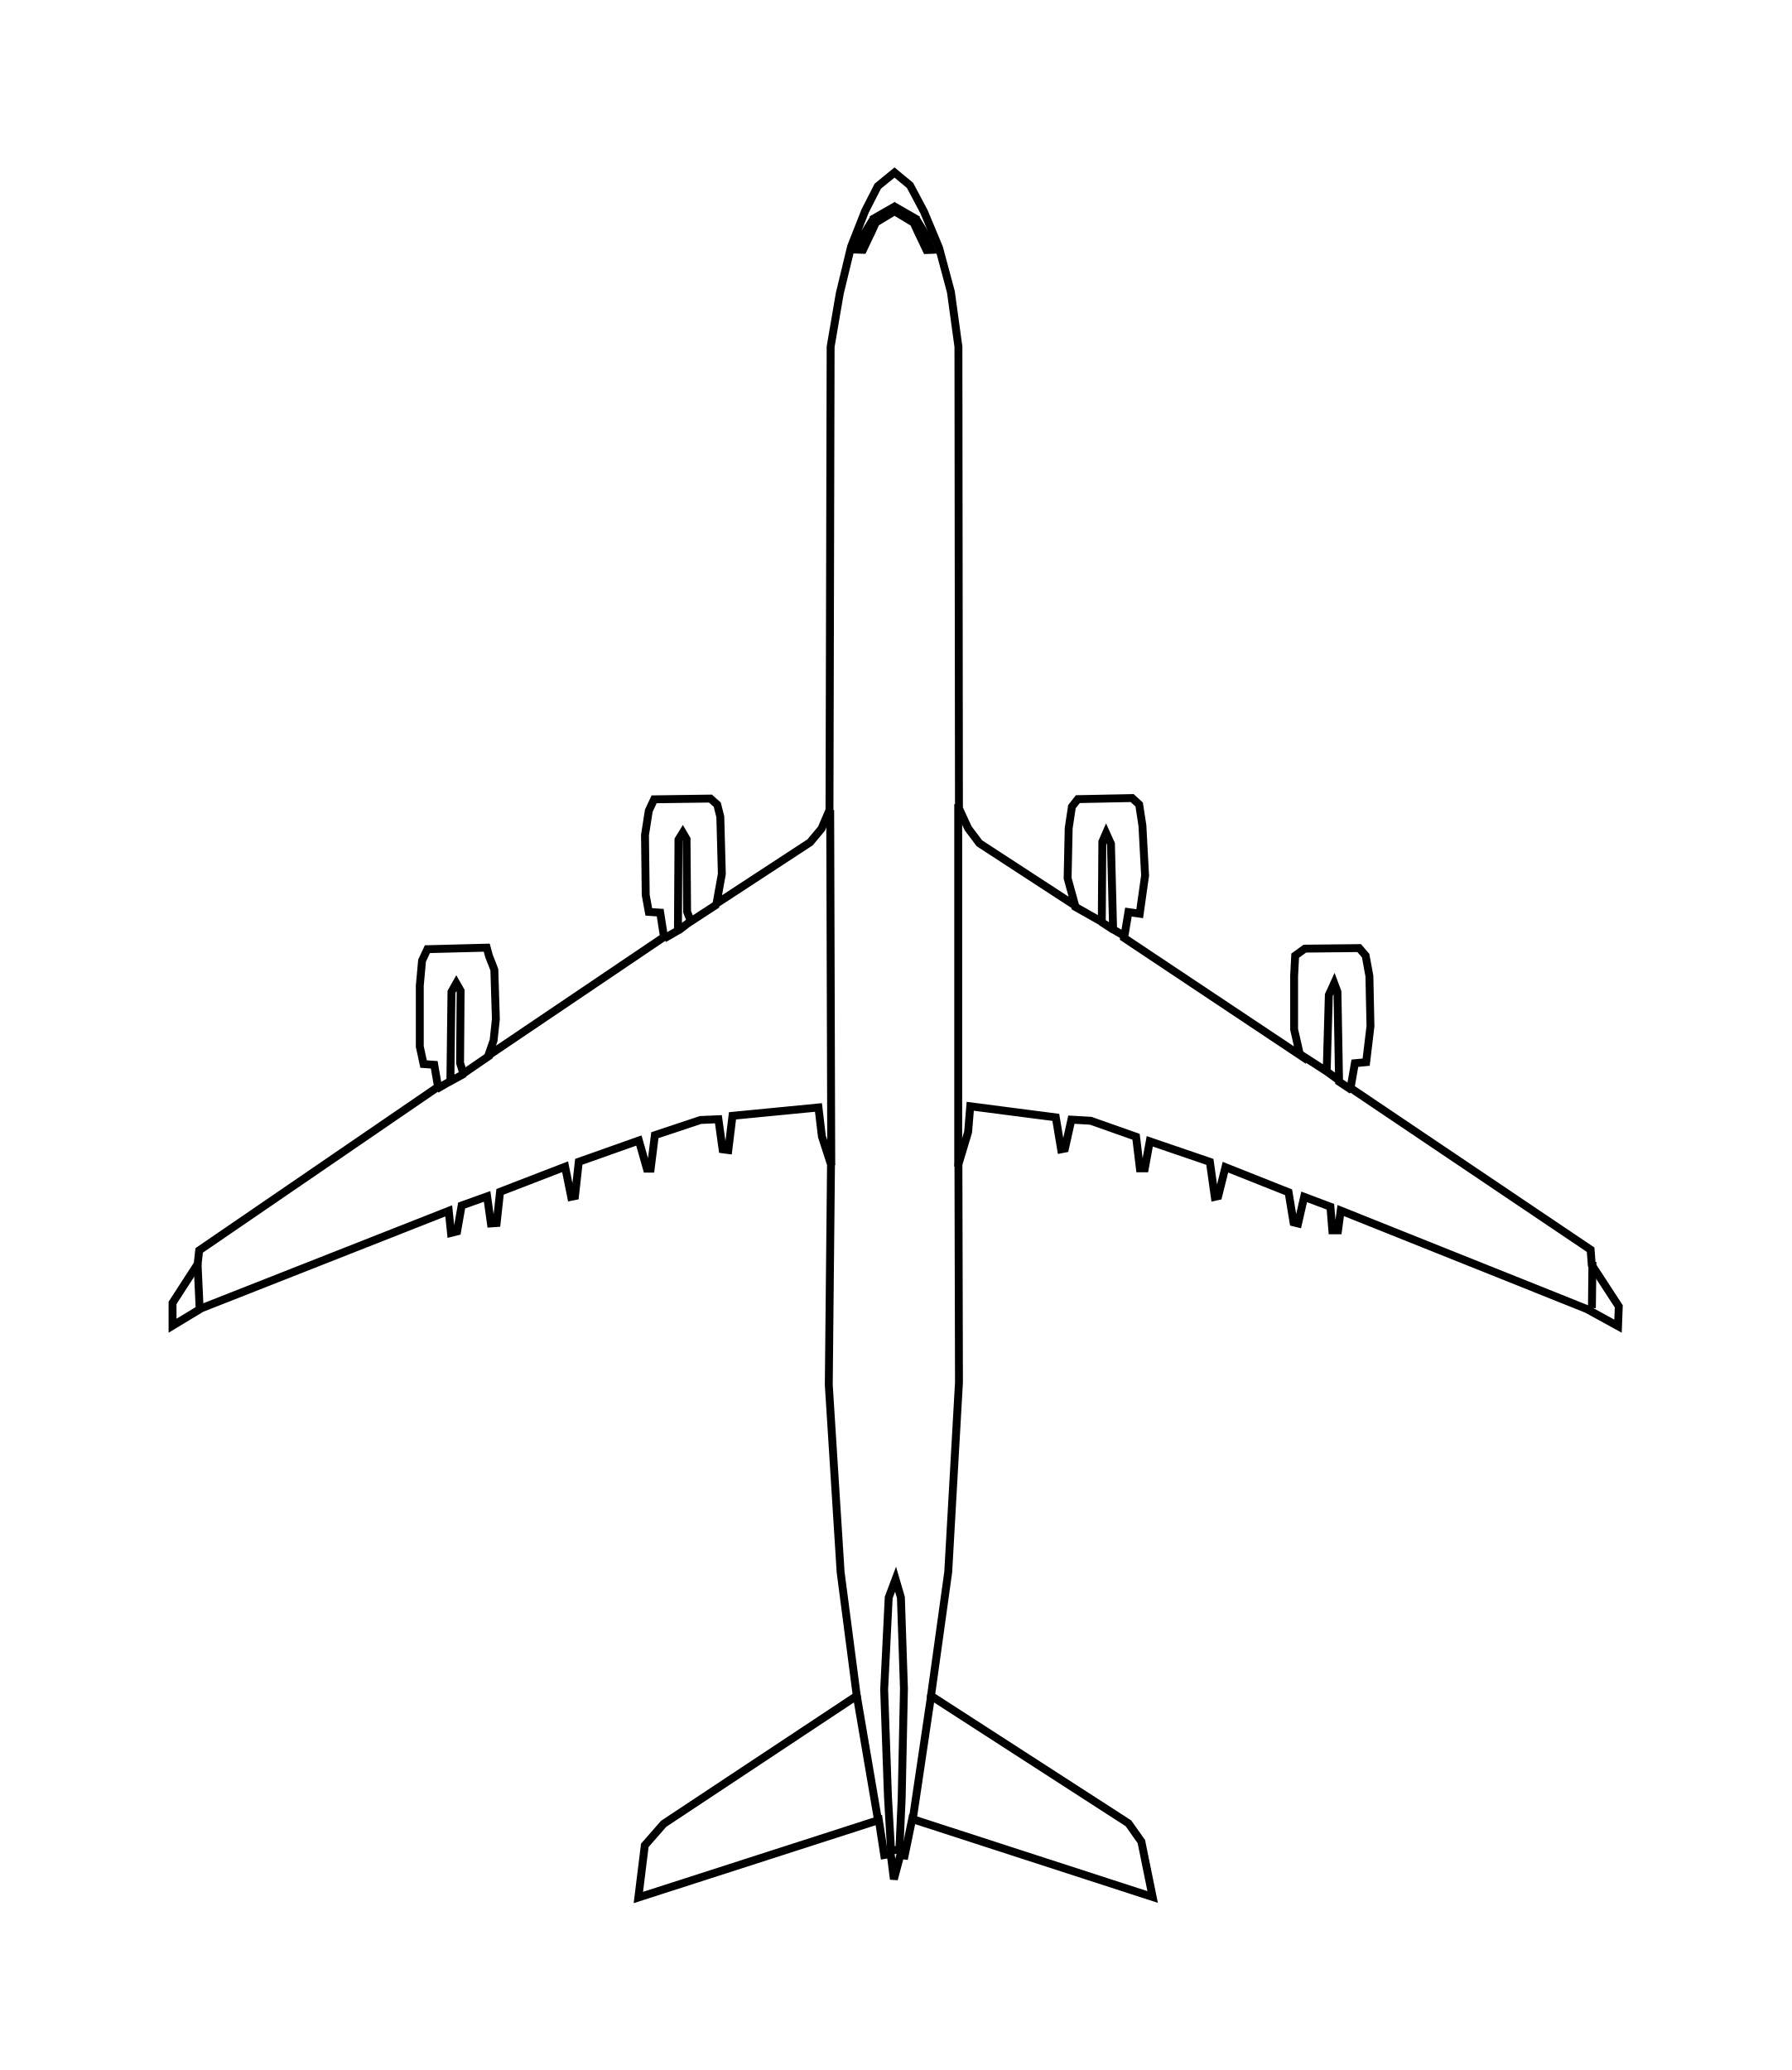
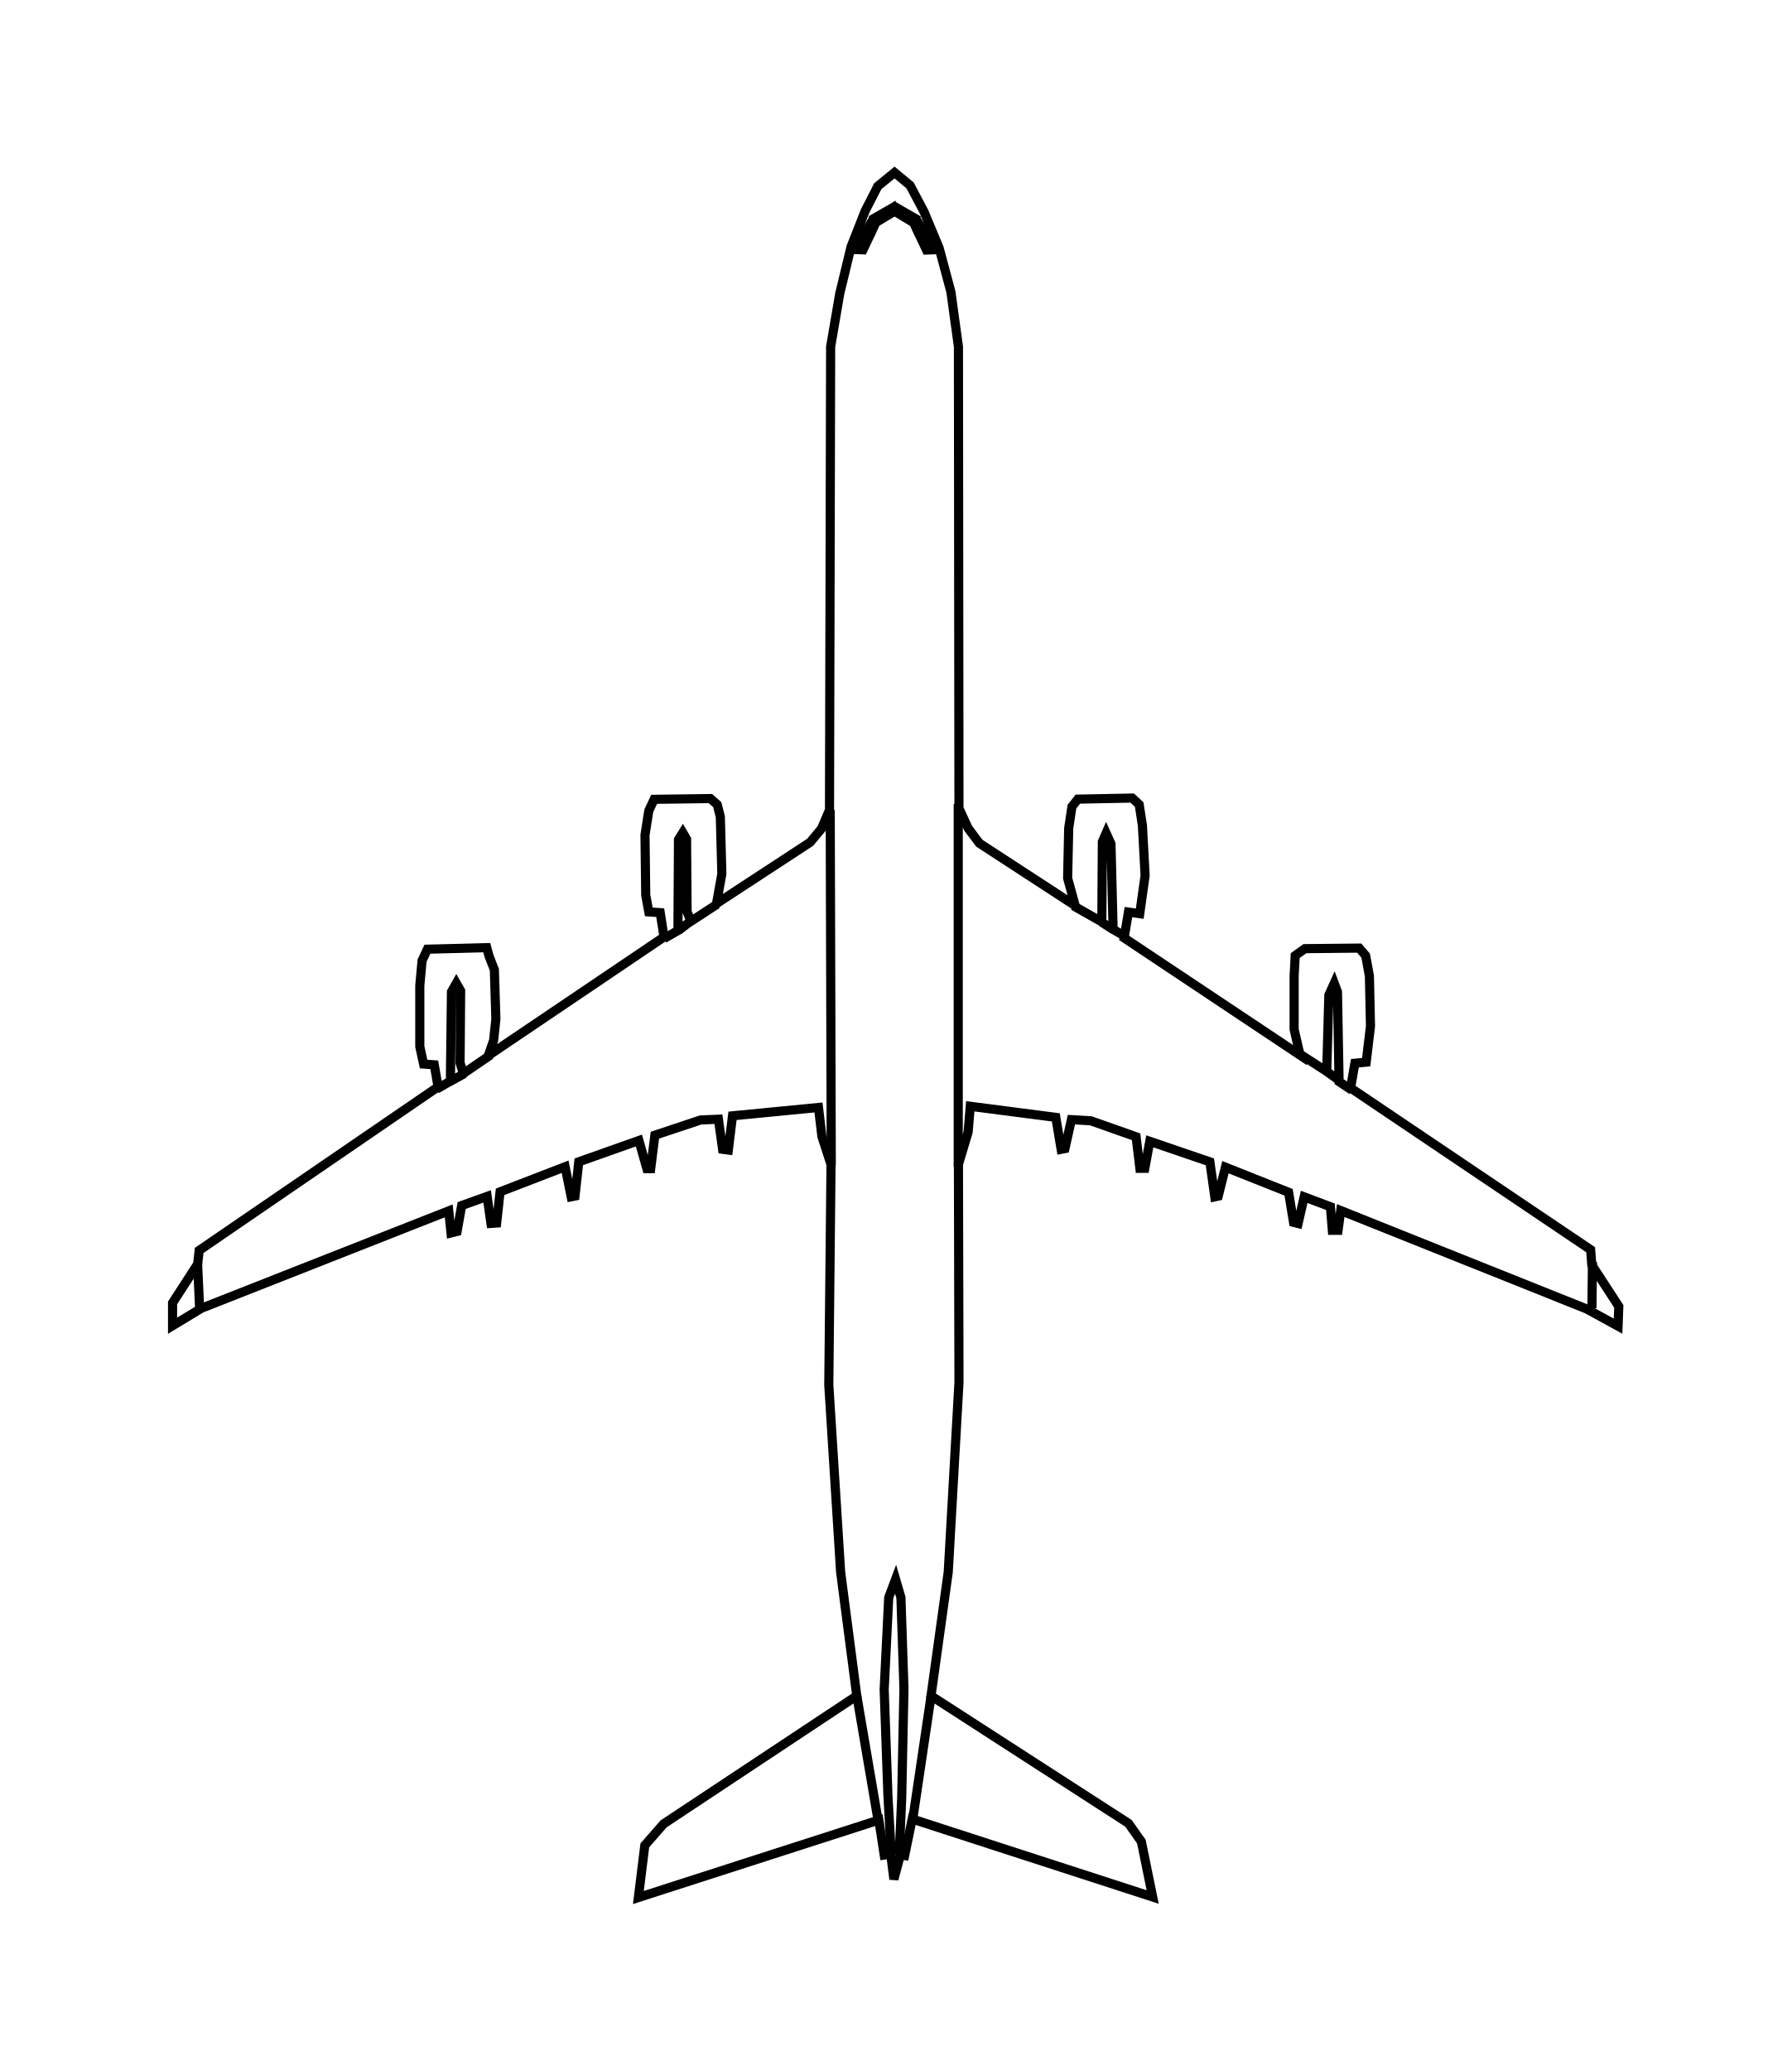
- <svg xmlns="http://www.w3.org/2000/svg" width="158.62" height="183.32" viewBox="-7.242 -7.242 78.661 90.909" version="1.1" id="svg1542">
+ <svg xmlns="http://www.w3.org/2000/svg" width="137.25" height="158.62" viewBox="-7.242 -7.242 78.661 90.909" version="1.1" id="svg1542">
  <defs id="defs1536" />
  <g id="layer2" style="display:inline">
-     <path style="fill:none;stroke:#000000;stroke-width:0.347px;stroke-linecap:butt;stroke-linejoin:miter;stroke-opacity:1" d="M 32.039,0.334 31.304,0.935 30.749,2.021 30.133,3.585 29.634,5.646 29.233,7.985 l -0.05,20.346 -0.351,0.819 -0.501,0.601 -4.109,2.689 0.234,-1.303 -0.067,-2.506 -0.134,-0.535 -0.301,-0.267 -2.472,0.033 -0.234,0.501 -0.167,1.069 0.033,2.639 0.134,0.735 0.501,0.033 0.167,1.069 -7.717,5.212 0.234,-0.668 0.1,-0.935 -0.067,-2.172 -0.234,-0.601 -0.1,-0.367 -2.606,0.067 -0.234,0.501 -0.1,1.102 v 2.673 l 0.167,0.768 0.468,0.033 0.167,0.969 -10.49,7.183 -0.067,0.601 -1.102,1.704 v 1.002 l 1.27,-0.768 10.858,-4.276 0.1,0.969 0.267,-0.067 0.2,-1.136 1.119,-0.401 0.167,1.186 0.251,-0.017 0.15,-1.37 2.856,-1.102 0.267,1.32 0.167,-0.033 0.167,-1.503 2.639,-0.935 0.351,1.236 h 0.167 l 0.184,-1.47 2.005,-0.668 0.785,-0.033 0.184,1.32 0.251,0.033 0.184,-1.503 3.775,-0.367 0.15,1.27 0.401,1.236 -0.098,9.679 0.52,8.221 0.709,5.433 -8.481,5.622 -0.827,0.945 -0.283,2.291 10.56,-3.402 0.236,1.536 0.283,-0.047 0.142,1.11 0.283,-1.063 0.189,0.024 0.331,-1.606 10.56,3.425 -0.496,-2.433 -0.567,-0.803 -8.67,-5.599 0.756,-5.433 0.472,-8.339 -0.024,-9.568 0.425,-1.417 0.094,-1.134 3.757,0.487 0.234,1.403 0.167,-0.033 0.284,-1.27 0.852,0.05 1.988,0.702 0.167,1.386 h 0.217 l 0.217,-1.186 2.639,0.902 0.217,1.537 0.15,-0.033 0.317,-1.27 2.773,1.102 0.217,1.32 0.2,0.05 0.267,-1.169 1.153,0.434 0.084,1.036 h 0.251 l 0.117,-0.869 10.808,4.326 1.37,0.752 0.033,-0.869 -1.186,-1.821 -0.05,-0.668 -10.542,-7.103 0.189,-1.087 0.496,-0.047 0.189,-1.583 -0.047,-2.197 -0.165,-0.898 -0.283,-0.331 -2.386,0.024 -0.425,0.307 -0.047,0.898 v 2.339 l 0.26,1.134 -7.725,-5.15 0.189,-1.134 0.496,0.071 0.236,-1.677 -0.118,-2.197 -0.142,-0.921 -0.307,-0.283 -2.386,0.047 -0.26,0.331 -0.142,0.945 -0.047,2.197 0.331,1.205 -4.205,-2.74 -0.496,-0.661 -0.402,-0.874 L 34.845,7.985 34.514,5.575 33.994,3.638 33.333,2.055 32.719,0.898 Z" id="path1967" />
+     <path style="fill:none;stroke:#000000;stroke-width:0.401px;stroke-linecap:butt;stroke-linejoin:miter;stroke-opacity:1" d="M 32.039,0.334 31.304,0.935 30.749,2.021 30.133,3.585 29.634,5.646 29.233,7.985 l -0.05,20.346 -0.351,0.819 -0.501,0.601 -4.109,2.689 0.234,-1.303 -0.067,-2.506 -0.134,-0.535 -0.301,-0.267 -2.472,0.033 -0.234,0.501 -0.167,1.069 0.033,2.639 0.134,0.735 0.501,0.033 0.167,1.069 -7.717,5.212 0.234,-0.668 0.1,-0.935 -0.067,-2.172 -0.234,-0.601 -0.1,-0.367 -2.606,0.067 -0.234,0.501 -0.1,1.102 v 2.673 l 0.167,0.768 0.468,0.033 0.167,0.969 -10.49,7.183 -0.067,0.601 -1.102,1.704 v 1.002 l 1.27,-0.768 10.858,-4.276 0.1,0.969 0.267,-0.067 0.2,-1.136 1.119,-0.401 0.167,1.186 0.251,-0.017 0.15,-1.37 2.856,-1.102 0.267,1.32 0.167,-0.033 0.167,-1.503 2.639,-0.935 0.351,1.236 h 0.167 l 0.184,-1.47 2.005,-0.668 0.785,-0.033 0.184,1.32 0.251,0.033 0.184,-1.503 3.775,-0.367 0.15,1.27 0.401,1.236 -0.098,9.679 0.52,8.221 0.709,5.433 -8.481,5.622 -0.827,0.945 -0.283,2.291 10.56,-3.402 0.236,1.536 0.283,-0.047 0.142,1.11 0.283,-1.063 0.189,0.024 0.331,-1.606 10.56,3.425 -0.496,-2.433 -0.567,-0.803 -8.67,-5.599 0.756,-5.433 0.472,-8.339 -0.024,-9.568 0.425,-1.417 0.094,-1.134 3.757,0.487 0.234,1.403 0.167,-0.033 0.284,-1.27 0.852,0.05 1.988,0.702 0.167,1.386 h 0.217 l 0.217,-1.186 2.639,0.902 0.217,1.537 0.15,-0.033 0.317,-1.27 2.773,1.102 0.217,1.32 0.2,0.05 0.267,-1.169 1.153,0.434 0.084,1.036 h 0.251 l 0.117,-0.869 10.808,4.326 1.37,0.752 0.033,-0.869 -1.186,-1.821 -0.05,-0.668 -10.542,-7.103 0.189,-1.087 0.496,-0.047 0.189,-1.583 -0.047,-2.197 -0.165,-0.898 -0.283,-0.331 -2.386,0.024 -0.425,0.307 -0.047,0.898 v 2.339 l 0.26,1.134 -7.725,-5.15 0.189,-1.134 0.496,0.071 0.236,-1.677 -0.118,-2.197 -0.142,-0.921 -0.307,-0.283 -2.386,0.047 -0.26,0.331 -0.142,0.945 -0.047,2.197 0.331,1.205 -4.205,-2.74 -0.496,-0.661 -0.402,-0.874 L 34.845,7.985 34.514,5.575 33.994,3.638 33.333,2.055 32.719,0.898 Z" id="path1967" />
  </g>
  <g id="layer3">
-     <path id="path3381" style="display:inline;fill:none;stroke:#000000;stroke-width:0.347px;stroke-linecap:butt;stroke-linejoin:miter;stroke-opacity:1" d="m 31.885,74.007 -0.134,-2.339 -0.167,-4.711 0.2,-4.042 0.301,-0.802 0.234,0.802 0.134,4.009 -0.1,4.811 -0.1,2.272 z m 1.771,-6.849 -0.819,5.512 m -2.456,-5.446 0.935,5.479 m 31.371,-24.528 -0.024,2.032 m -11.646,-10.394 0.591,0.425 m -1.725,-1.158 1.134,0.732 0.094,-3.355 0.236,-0.52 0.142,0.378 0.071,3.945 0.567,0.378 m -11.009,-7.394 0.543,0.354 m -1.772,-1.063 1.252,0.709 0.024,-3.52 0.165,-0.378 0.213,0.472 0.094,3.756 0.567,0.331 M 22.552,33.624 23.166,33.151 m -1.252,0.827 0.614,-0.354 0.024,-3.992 0.189,-0.307 0.165,0.283 0.024,3.189 0.165,0.425 1.158,-0.756 m -11.788,7.819 0.685,-0.378 m -1.228,0.685 0.614,-0.354 0.047,-3.921 0.213,-0.378 0.189,0.331 -0.024,3.166 0.142,0.472 1.205,-0.827 m -12.875,9.166 0.094,2.032 M 34.836,28.072 v 15.922 m -5.622,-15.662 0.047,15.591 m 3.615,-41.613 -0.142,0.142 -0.526,-0.317 -2e-6,-0.209 z m 0.451,0.618 -0.259,0.025 -0.125,-0.276 0.142,-0.142 z m 0.342,0.802 -0.226,0.008 -0.226,-0.476 0.267,-0.008 z m -2.447,-1.429 0.142,0.142 0.526,-0.317 v -0.209 z m -0.451,0.618 0.259,0.025 0.125,-0.276 -0.142,-0.142 z m -0.342,0.802 0.226,0.008 0.226,-0.476 -0.267,-0.008 z" />
+     <path id="path3381" style="display:inline;fill:none;stroke:#000000;stroke-width:0.401px;stroke-linecap:butt;stroke-linejoin:miter;stroke-opacity:1" d="m 31.885,74.007 -0.134,-2.339 -0.167,-4.711 0.2,-4.042 0.301,-0.802 0.234,0.802 0.134,4.009 -0.1,4.811 -0.1,2.272 z m 1.771,-6.849 -0.819,5.512 m -2.456,-5.446 0.935,5.479 m 31.371,-24.528 -0.024,2.032 m -11.646,-10.394 0.591,0.425 m -1.725,-1.158 1.134,0.732 0.094,-3.355 0.236,-0.52 0.142,0.378 0.071,3.945 0.567,0.378 m -11.009,-7.394 0.543,0.354 m -1.772,-1.063 1.252,0.709 0.024,-3.52 0.165,-0.378 0.213,0.472 0.094,3.756 0.567,0.331 M 22.552,33.624 23.166,33.151 m -1.252,0.827 0.614,-0.354 0.024,-3.992 0.189,-0.307 0.165,0.283 0.024,3.189 0.165,0.425 1.158,-0.756 m -11.788,7.819 0.685,-0.378 m -1.228,0.685 0.614,-0.354 0.047,-3.921 0.213,-0.378 0.189,0.331 -0.024,3.166 0.142,0.472 1.205,-0.827 m -12.875,9.166 0.094,2.032 M 34.836,28.072 v 15.922 m -5.622,-15.662 0.047,15.591 m 3.615,-41.613 -0.142,0.142 -0.526,-0.317 -2e-6,-0.209 z m 0.451,0.618 -0.259,0.025 -0.125,-0.276 0.142,-0.142 z m 0.342,0.802 -0.226,0.008 -0.226,-0.476 0.267,-0.008 z m -2.447,-1.429 0.142,0.142 0.526,-0.317 v -0.209 z m -0.451,0.618 0.259,0.025 0.125,-0.276 -0.142,-0.142 z m -0.342,0.802 0.226,0.008 0.226,-0.476 -0.267,-0.008 z" />
  </g>
</svg>
